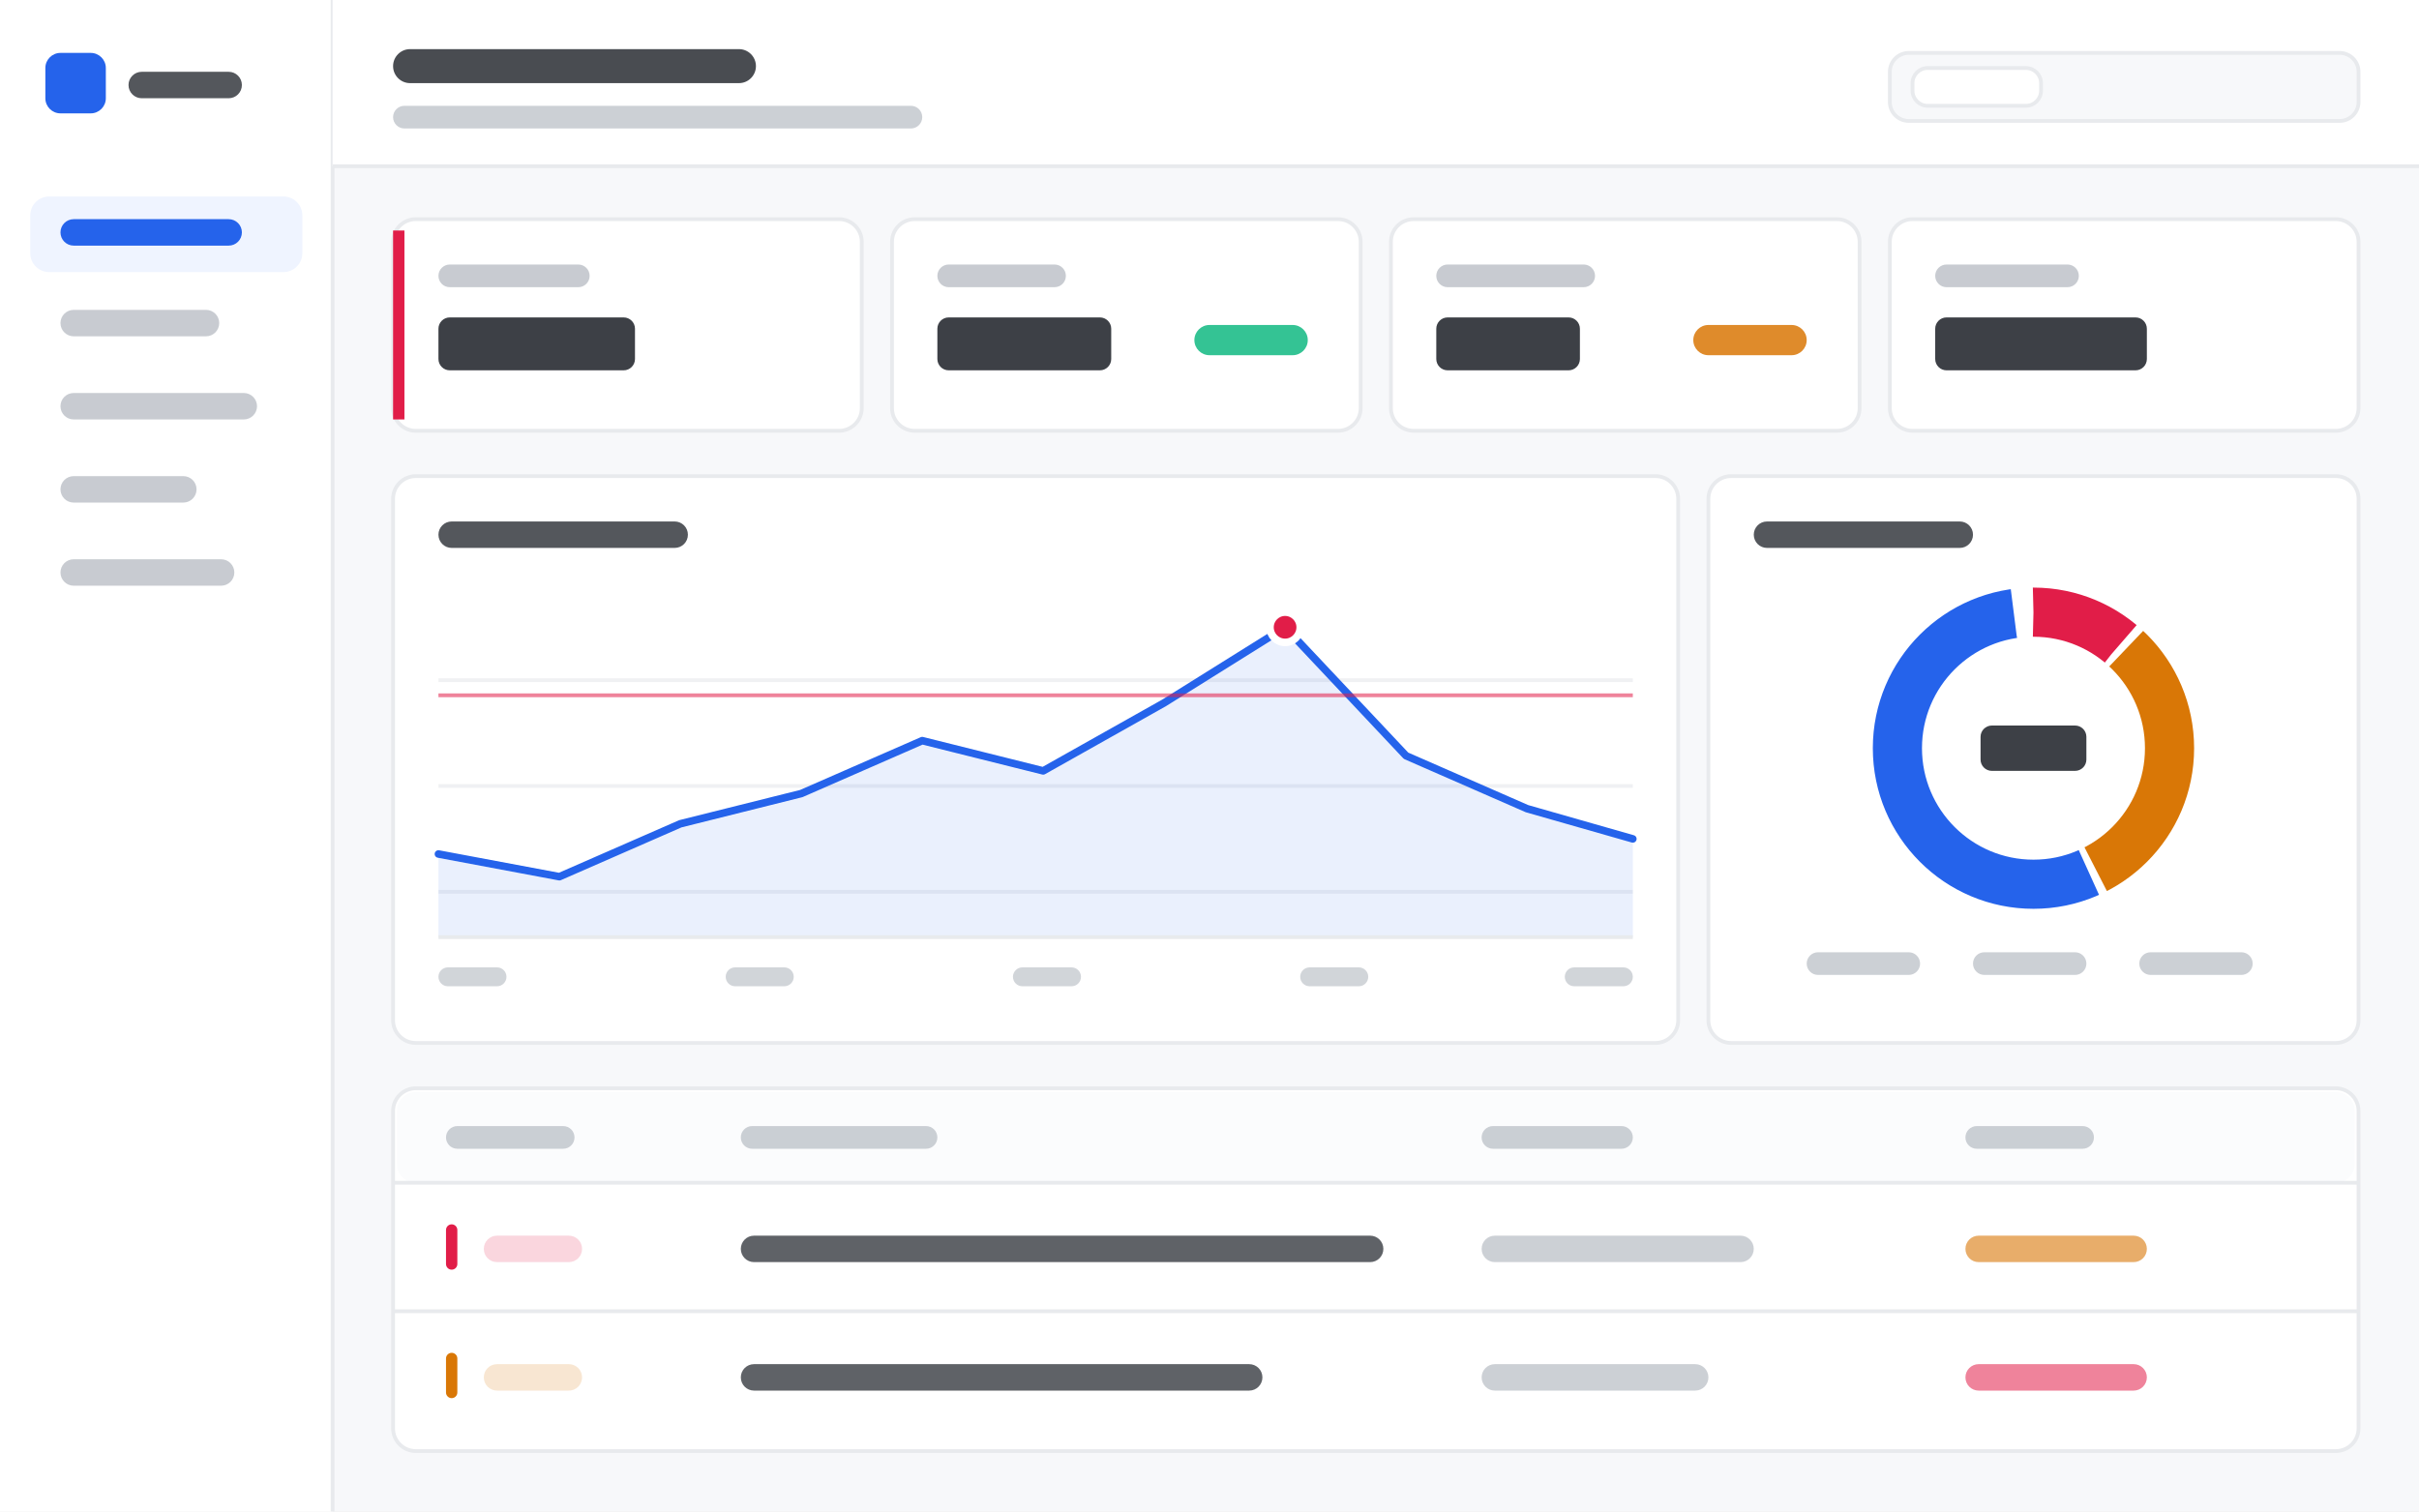
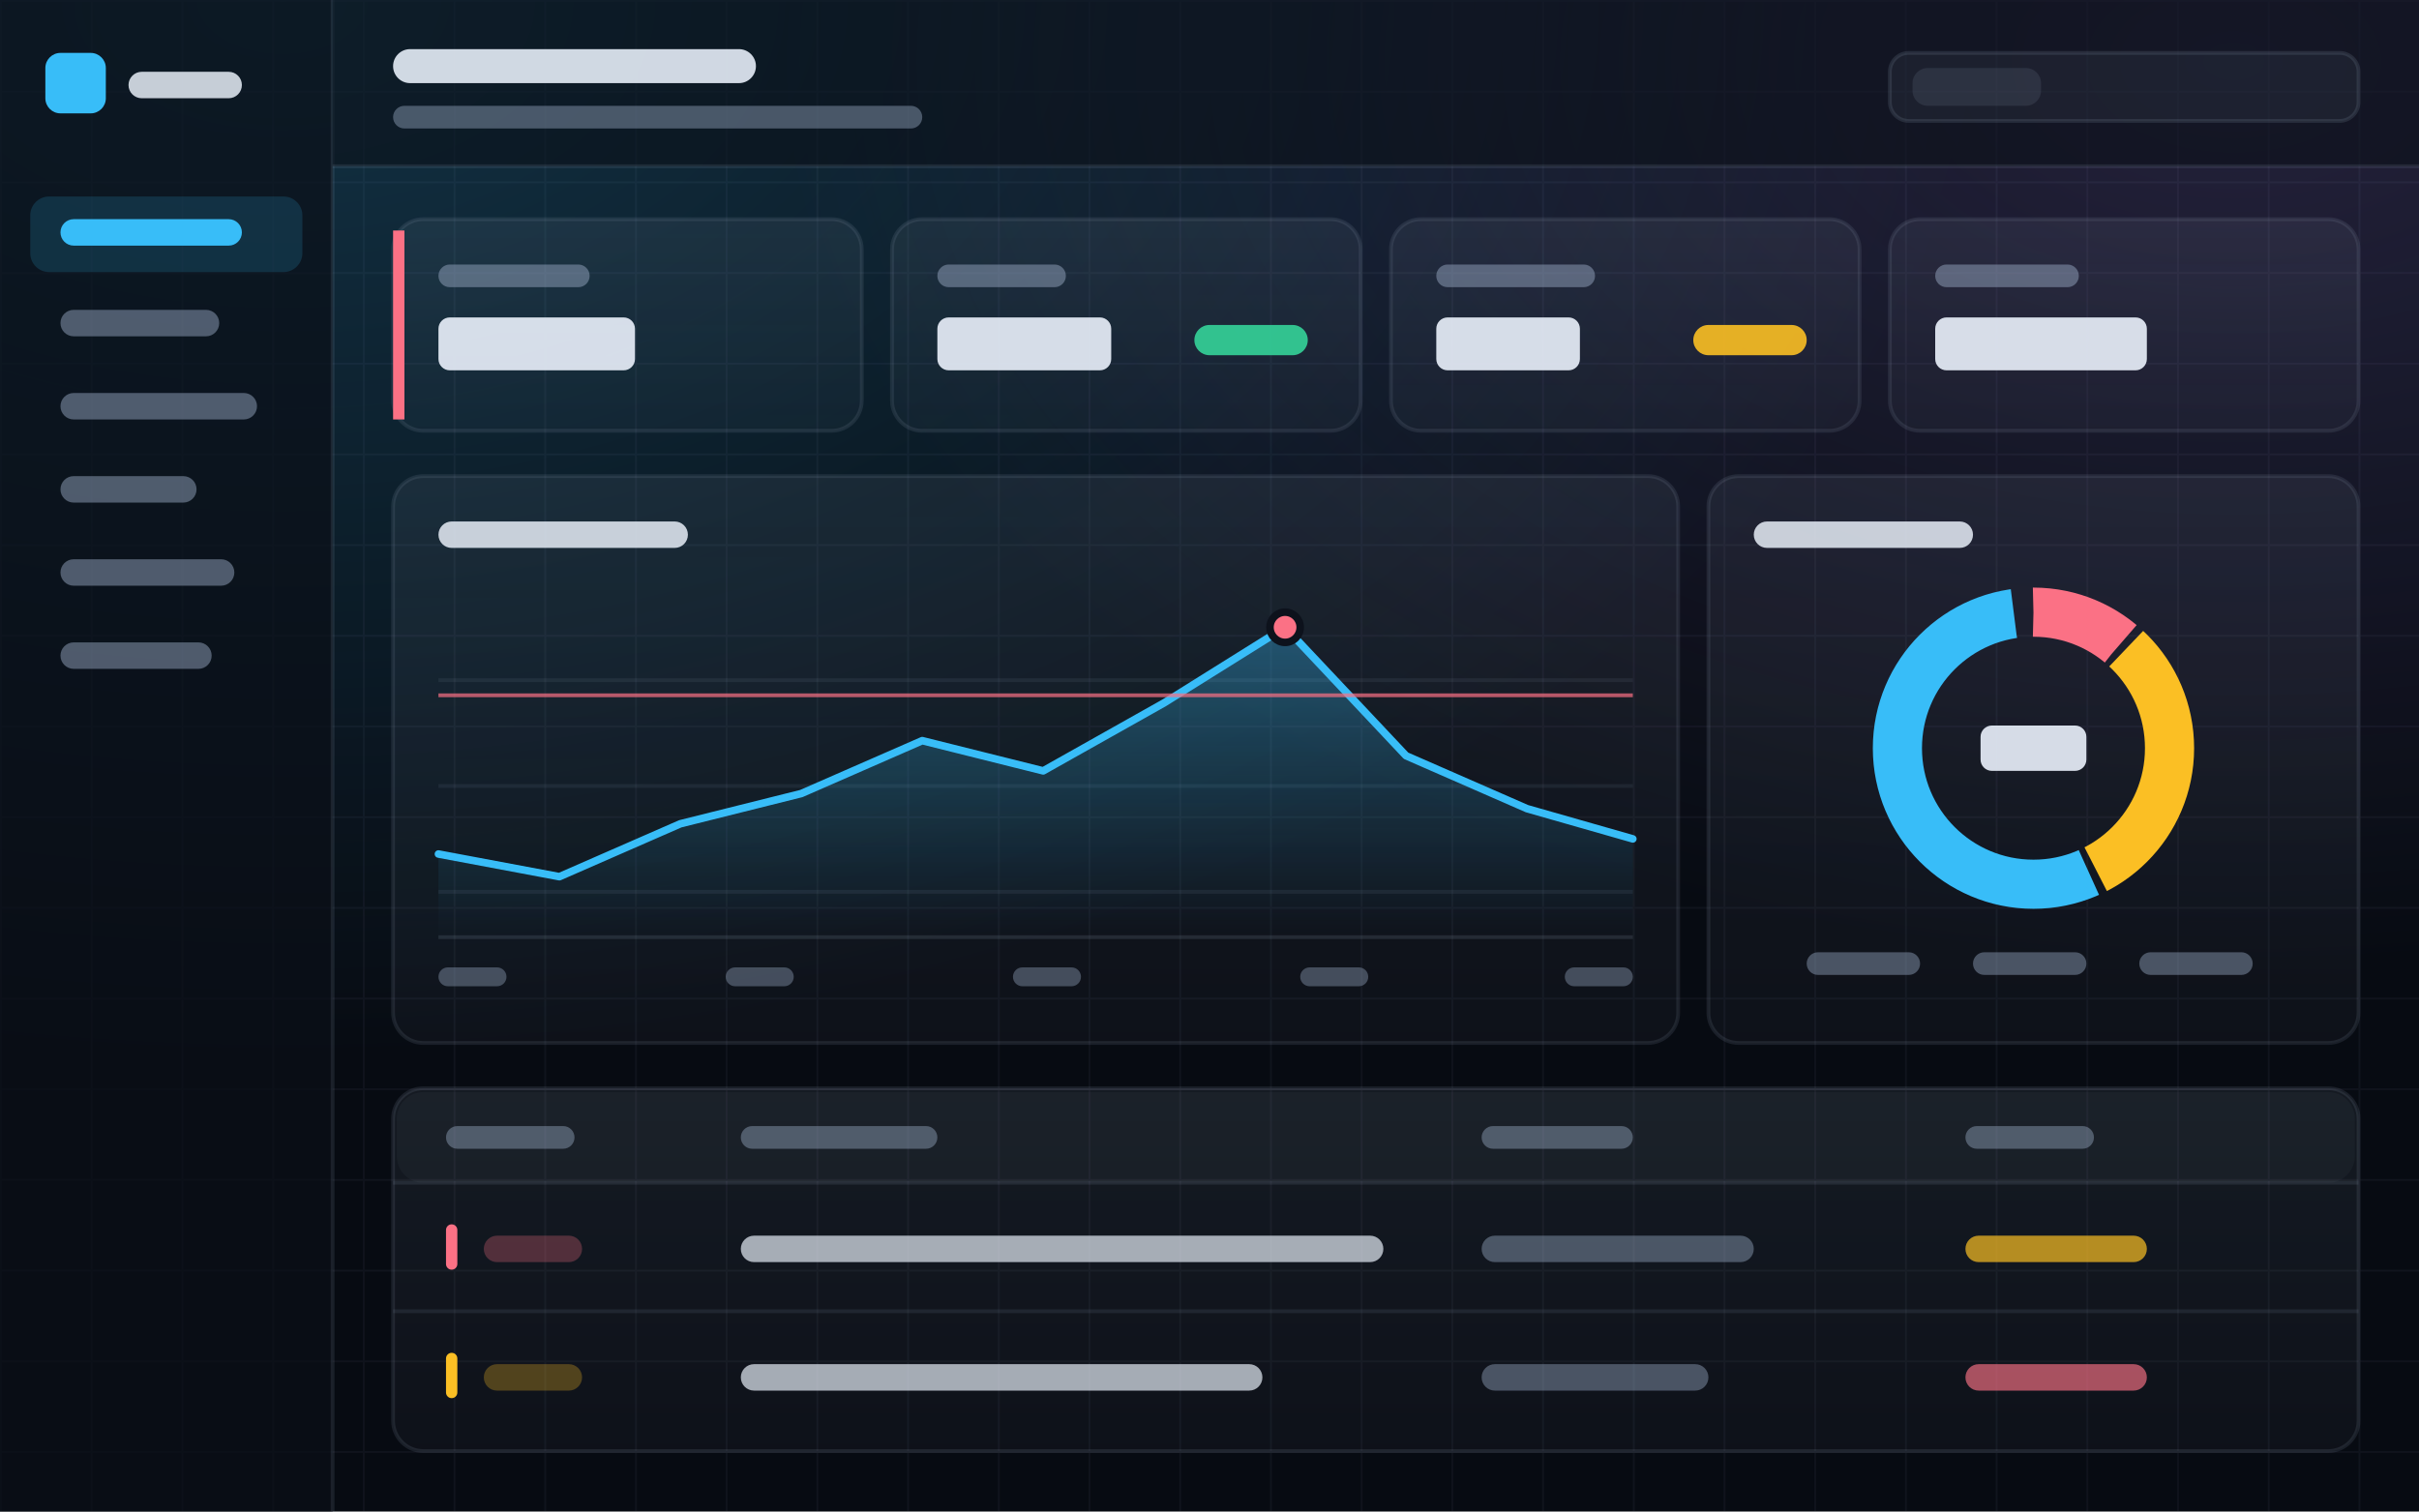
- <svg xmlns="http://www.w3.org/2000/svg" viewBox="0 0 640 400" width="640" height="400" role="img" aria-label="Aegis AI Agent 运维平台模板封面">
-   <rect width="640" height="400" fill="#f7f8fa" />
-   <rect x="0" y="0" width="88" height="400" fill="#ffffff" />
-   <line x1="88" y1="0" x2="88" y2="400" stroke="#e8eaed" />
-   <rect x="12" y="14" width="16" height="16" rx="4" fill="#2563eb" />
-   <rect x="34" y="19" width="30" height="7" rx="3.5" fill="#1b1f26" opacity="0.75" />
-   <rect x="8" y="52" width="72" height="20" rx="5" fill="#eff4ff" />
-   <rect x="16" y="58" width="48" height="7" rx="3.5" fill="#2563eb" />
-   <rect x="16" y="82" width="42" height="7" rx="3.5" fill="#9aa1ab" opacity="0.55" />
-   <rect x="16" y="104" width="52" height="7" rx="3.5" fill="#9aa1ab" opacity="0.55" />
-   <rect x="16" y="126" width="36" height="7" rx="3.5" fill="#9aa1ab" opacity="0.55" />
-   <rect x="16" y="148" width="46" height="7" rx="3.5" fill="#9aa1ab" opacity="0.55" />
-   <rect x="88" y="0" width="552" height="44" fill="#ffffff" />
-   <line x1="88" y1="44" x2="640" y2="44" stroke="#e8eaed" />
-   <rect x="104" y="13" width="96" height="9" rx="4.5" fill="#1b1f26" opacity="0.8" />
-   <rect x="104" y="28" width="140" height="6" rx="3" fill="#9aa1ab" opacity="0.5" />
-   <rect x="500" y="14" width="124" height="18" rx="5" fill="#f7f8fa" stroke="#e8eaed" />
-   <rect x="506" y="18" width="34" height="10" rx="4" fill="#ffffff" stroke="#e8eaed" />
+ <svg xmlns="http://www.w3.org/2000/svg" viewBox="0 0 640 400" width="640" height="400" role="img" aria-label="微域智能运维平台模板封面">
+   <defs>
+     <radialGradient id="glowA" cx="12%" cy="0%" r="70%">
+       <stop offset="0%" stop-color="#38bdf8" stop-opacity="0.22" />
+       <stop offset="100%" stop-color="#38bdf8" stop-opacity="0" />
+     </radialGradient>
+     <radialGradient id="glowB" cx="92%" cy="4%" r="60%">
+       <stop offset="0%" stop-color="#a78bfa" stop-opacity="0.18" />
+       <stop offset="100%" stop-color="#a78bfa" stop-opacity="0" />
+     </radialGradient>
+     <pattern id="grid" width="24" height="24" patternUnits="userSpaceOnUse">
+       <path d="M24 0H0v24" fill="none" stroke="#94a3b8" stroke-opacity="0.06" stroke-width="1" />
+     </pattern>
+     <linearGradient id="area" x1="0" y1="0" x2="0" y2="1">
+       <stop offset="0%" stop-color="#38bdf8" stop-opacity="0.34" />
+       <stop offset="100%" stop-color="#38bdf8" stop-opacity="0" />
+     </linearGradient>
+     <linearGradient id="glass" x1="0" y1="0" x2="0" y2="1">
+       <stop offset="0%" stop-color="#94a3b8" stop-opacity="0.1" />
+       <stop offset="100%" stop-color="#94a3b8" stop-opacity="0.045" />
+     </linearGradient>
+   </defs>
+   <rect width="640" height="400" fill="#070b12" />
+   <rect width="640" height="400" fill="url(#grid)" />
+   <rect width="640" height="400" fill="url(#glowA)" />
+   <rect width="640" height="400" fill="url(#glowB)" />
+   <rect x="0" y="0" width="88" height="400" fill="#0a0f18" fill-opacity="0.7" />
+   <line x1="88" y1="0" x2="88" y2="400" stroke="#94a3b8" stroke-opacity="0.14" />
+   <rect x="12" y="14" width="16" height="16" rx="4" fill="#38bdf8" />
+   <rect x="34" y="19" width="30" height="7" rx="3.5" fill="#e6edf7" opacity="0.85" />
+   <rect x="8" y="52" width="72" height="20" rx="5" fill="#38bdf8" fill-opacity="0.16" />
+   <rect x="16" y="58" width="48" height="7" rx="3.5" fill="#38bdf8" />
+   <rect x="16" y="82" width="42" height="7" rx="3.5" fill="#93a4bd" opacity="0.5" />
+   <rect x="16" y="104" width="52" height="7" rx="3.5" fill="#93a4bd" opacity="0.5" />
+   <rect x="16" y="126" width="36" height="7" rx="3.5" fill="#93a4bd" opacity="0.5" />
+   <rect x="16" y="148" width="46" height="7" rx="3.5" fill="#93a4bd" opacity="0.5" />
+   <rect x="16" y="170" width="40" height="7" rx="3.5" fill="#93a4bd" opacity="0.5" />
+   <rect x="88" y="0" width="552" height="44" fill="#0a0f18" fill-opacity="0.6" />
+   <line x1="88" y1="44" x2="640" y2="44" stroke="#94a3b8" stroke-opacity="0.14" />
+   <rect x="104" y="13" width="96" height="9" rx="4.5" fill="#e6edf7" opacity="0.9" />
+   <rect x="104" y="28" width="140" height="6" rx="3" fill="#93a4bd" opacity="0.45" />
+   <rect x="500" y="14" width="124" height="18" rx="5" fill="#94a3b8" fill-opacity="0.08" stroke="#94a3b8" stroke-opacity="0.16" />
+   <rect x="506" y="18" width="34" height="10" rx="4" fill="#94a3b8" fill-opacity="0.14" />
  <g>
-     <rect x="104" y="58" width="124" height="56" rx="6" fill="#ffffff" stroke="#e8eaed" />
-     <rect x="104" y="61" width="3" height="50" fill="#e11d48" />
-     <rect x="116" y="70" width="40" height="6" rx="3" fill="#9aa1ab" opacity="0.55" />
-     <rect x="116" y="84" width="52" height="14" rx="3" fill="#1b1f26" opacity="0.85" />
+     <rect x="104" y="58" width="124" height="56" rx="8" fill="url(#glass)" stroke="#94a3b8" stroke-opacity="0.14" />
+     <rect x="104" y="61" width="3" height="50" fill="#fb7185" />
+     <rect x="116" y="70" width="40" height="6" rx="3" fill="#93a4bd" opacity="0.5" />
+     <rect x="116" y="84" width="52" height="14" rx="3" fill="#e6edf7" opacity="0.92" />
  </g>
  <g>
-     <rect x="236" y="58" width="124" height="56" rx="6" fill="#ffffff" stroke="#e8eaed" />
-     <rect x="248" y="70" width="34" height="6" rx="3" fill="#9aa1ab" opacity="0.55" />
-     <rect x="248" y="84" width="46" height="14" rx="3" fill="#1b1f26" opacity="0.85" />
-     <rect x="316" y="86" width="30" height="8" rx="4" fill="#10b981" opacity="0.85" />
+     <rect x="236" y="58" width="124" height="56" rx="8" fill="url(#glass)" stroke="#94a3b8" stroke-opacity="0.14" />
+     <rect x="248" y="70" width="34" height="6" rx="3" fill="#93a4bd" opacity="0.5" />
+     <rect x="248" y="84" width="46" height="14" rx="3" fill="#e6edf7" opacity="0.92" />
+     <rect x="316" y="86" width="30" height="8" rx="4" fill="#34d399" opacity="0.9" />
  </g>
  <g>
-     <rect x="368" y="58" width="124" height="56" rx="6" fill="#ffffff" stroke="#e8eaed" />
-     <rect x="380" y="70" width="42" height="6" rx="3" fill="#9aa1ab" opacity="0.55" />
-     <rect x="380" y="84" width="38" height="14" rx="3" fill="#1b1f26" opacity="0.85" />
-     <rect x="448" y="86" width="30" height="8" rx="4" fill="#d97706" opacity="0.85" />
+     <rect x="368" y="58" width="124" height="56" rx="8" fill="url(#glass)" stroke="#94a3b8" stroke-opacity="0.14" />
+     <rect x="380" y="70" width="42" height="6" rx="3" fill="#93a4bd" opacity="0.5" />
+     <rect x="380" y="84" width="38" height="14" rx="3" fill="#e6edf7" opacity="0.92" />
+     <rect x="448" y="86" width="30" height="8" rx="4" fill="#fbbf24" opacity="0.9" />
  </g>
  <g>
-     <rect x="500" y="58" width="124" height="56" rx="6" fill="#ffffff" stroke="#e8eaed" />
-     <rect x="512" y="70" width="38" height="6" rx="3" fill="#9aa1ab" opacity="0.55" />
-     <rect x="512" y="84" width="56" height="14" rx="3" fill="#1b1f26" opacity="0.85" />
+     <rect x="500" y="58" width="124" height="56" rx="8" fill="url(#glass)" stroke="#94a3b8" stroke-opacity="0.14" />
+     <rect x="512" y="70" width="38" height="6" rx="3" fill="#93a4bd" opacity="0.5" />
+     <rect x="512" y="84" width="56" height="14" rx="3" fill="#e6edf7" opacity="0.92" />
  </g>
-   <rect x="104" y="126" width="340" height="150" rx="6" fill="#ffffff" stroke="#e8eaed" />
-   <rect x="116" y="138" width="66" height="7" rx="3.5" fill="#1b1f26" opacity="0.75" />
-   <line x1="116" y1="180" x2="432" y2="180" stroke="#f0f1f3" />
-   <line x1="116" y1="208" x2="432" y2="208" stroke="#f0f1f3" />
-   <line x1="116" y1="236" x2="432" y2="236" stroke="#f0f1f3" />
-   <path d="M116 226 L148 232 L180 218 L212 210 L244 196 L276 204 L308 186 L340 166 L372 200 L404 214 L432 222 L432 248 L116 248 Z" fill="#2563eb" opacity="0.1" />
-   <path d="M116 226 L148 232 L180 218 L212 210 L244 196 L276 204 L308 186 L340 166 L372 200 L404 214 L432 222" fill="none" stroke="#2563eb" stroke-width="2" stroke-linejoin="round" stroke-linecap="round" />
-   <line x1="116" y1="184" x2="432" y2="184" stroke="#e11d48" stroke-width="1" opacity="0.55" />
-   <circle cx="340" cy="166" r="4" fill="#e11d48" stroke="#ffffff" stroke-width="2" />
-   <line x1="116" y1="248" x2="432" y2="248" stroke="#e8eaed" />
-   <rect x="116" y="256" width="18" height="5" rx="2.5" fill="#9aa1ab" opacity="0.45" />
-   <rect x="192" y="256" width="18" height="5" rx="2.5" fill="#9aa1ab" opacity="0.45" />
-   <rect x="268" y="256" width="18" height="5" rx="2.5" fill="#9aa1ab" opacity="0.45" />
-   <rect x="344" y="256" width="18" height="5" rx="2.5" fill="#9aa1ab" opacity="0.45" />
-   <rect x="414" y="256" width="18" height="5" rx="2.5" fill="#9aa1ab" opacity="0.45" />
-   <rect x="452" y="126" width="172" height="150" rx="6" fill="#ffffff" stroke="#e8eaed" />
-   <rect x="464" y="138" width="58" height="7" rx="3.5" fill="#1b1f26" opacity="0.75" />
+   <rect x="104" y="126" width="340" height="150" rx="8" fill="url(#glass)" stroke="#94a3b8" stroke-opacity="0.14" />
+   <rect x="116" y="138" width="66" height="7" rx="3.5" fill="#e6edf7" opacity="0.85" />
+   <line x1="116" y1="180" x2="432" y2="180" stroke="#94a3b8" stroke-opacity="0.1" />
+   <line x1="116" y1="208" x2="432" y2="208" stroke="#94a3b8" stroke-opacity="0.1" />
+   <line x1="116" y1="236" x2="432" y2="236" stroke="#94a3b8" stroke-opacity="0.1" />
+   <path d="M116 226 L148 232 L180 218 L212 210 L244 196 L276 204 L308 186 L340 166 L372 200 L404 214 L432 222 L432 248 L116 248 Z" fill="url(#area)" />
+   <path d="M116 226 L148 232 L180 218 L212 210 L244 196 L276 204 L308 186 L340 166 L372 200 L404 214 L432 222" fill="none" stroke="#38bdf8" stroke-width="2" stroke-linejoin="round" stroke-linecap="round" />
+   <line x1="116" y1="184" x2="432" y2="184" stroke="#fb7185" stroke-width="1" stroke-opacity="0.7" />
+   <circle cx="340" cy="166" r="4" fill="#fb7185" stroke="#0d121c" stroke-width="2" />
+   <line x1="116" y1="248" x2="432" y2="248" stroke="#94a3b8" stroke-opacity="0.16" />
+   <rect x="116" y="256" width="18" height="5" rx="2.5" fill="#93a4bd" opacity="0.4" />
+   <rect x="192" y="256" width="18" height="5" rx="2.5" fill="#93a4bd" opacity="0.4" />
+   <rect x="268" y="256" width="18" height="5" rx="2.5" fill="#93a4bd" opacity="0.4" />
+   <rect x="344" y="256" width="18" height="5" rx="2.5" fill="#93a4bd" opacity="0.4" />
+   <rect x="414" y="256" width="18" height="5" rx="2.5" fill="#93a4bd" opacity="0.4" />
+   <rect x="452" y="126" width="172" height="150" rx="8" fill="url(#glass)" stroke="#94a3b8" stroke-opacity="0.14" />
+   <rect x="464" y="138" width="58" height="7" rx="3.5" fill="#e6edf7" opacity="0.85" />
  <g transform="rotate(-90 538 198)" fill="none" stroke-width="13">
-     <circle cx="538" cy="198" r="36" stroke="#e11d48" stroke-dasharray="25 201.2" />
-     <circle cx="538" cy="198" r="36" stroke="#d97706" stroke-dasharray="69 157.2" stroke-dashoffset="-27" />
-     <circle cx="538" cy="198" r="36" stroke="#2563eb" stroke-dasharray="123 103.2" stroke-dashoffset="-98" />
+     <circle cx="538" cy="198" r="36" stroke="#fb7185" stroke-dasharray="25 201.2" />
+     <circle cx="538" cy="198" r="36" stroke="#fbbf24" stroke-dasharray="69 157.2" stroke-dashoffset="-27" />
+     <circle cx="538" cy="198" r="36" stroke="#38bdf8" stroke-dasharray="123 103.2" stroke-dashoffset="-98" />
  </g>
-   <rect x="524" y="192" width="28" height="12" rx="3" fill="#1b1f26" opacity="0.85" />
-   <rect x="478" y="252" width="30" height="6" rx="3" fill="#9aa1ab" opacity="0.5" />
-   <rect x="522" y="252" width="30" height="6" rx="3" fill="#9aa1ab" opacity="0.5" />
-   <rect x="566" y="252" width="30" height="6" rx="3" fill="#9aa1ab" opacity="0.5" />
-   <rect x="104" y="288" width="520" height="96" rx="6" fill="#ffffff" stroke="#e8eaed" />
-   <rect x="105" y="289" width="518" height="24" rx="5" fill="#fbfcfd" />
-   <line x1="104" y1="313" x2="624" y2="313" stroke="#e8eaed" />
-   <rect x="118" y="298" width="34" height="6" rx="3" fill="#9aa1ab" opacity="0.5" />
-   <rect x="196" y="298" width="52" height="6" rx="3" fill="#9aa1ab" opacity="0.5" />
-   <rect x="392" y="298" width="40" height="6" rx="3" fill="#9aa1ab" opacity="0.5" />
-   <rect x="520" y="298" width="34" height="6" rx="3" fill="#9aa1ab" opacity="0.5" />
+   <rect x="524" y="192" width="28" height="12" rx="3" fill="#e6edf7" opacity="0.92" />
+   <rect x="478" y="252" width="30" height="6" rx="3" fill="#93a4bd" opacity="0.45" />
+   <rect x="522" y="252" width="30" height="6" rx="3" fill="#93a4bd" opacity="0.45" />
+   <rect x="566" y="252" width="30" height="6" rx="3" fill="#93a4bd" opacity="0.45" />
+   <rect x="104" y="288" width="520" height="96" rx="8" fill="url(#glass)" stroke="#94a3b8" stroke-opacity="0.14" />
+   <rect x="105" y="289" width="518" height="24" rx="7" fill="#94a3b8" fill-opacity="0.05" />
+   <line x1="104" y1="313" x2="624" y2="313" stroke="#94a3b8" stroke-opacity="0.14" />
+   <rect x="118" y="298" width="34" height="6" rx="3" fill="#93a4bd" opacity="0.45" />
+   <rect x="196" y="298" width="52" height="6" rx="3" fill="#93a4bd" opacity="0.45" />
+   <rect x="392" y="298" width="40" height="6" rx="3" fill="#93a4bd" opacity="0.45" />
+   <rect x="520" y="298" width="34" height="6" rx="3" fill="#93a4bd" opacity="0.45" />
  <g>
-     <rect x="118" y="324" width="3" height="12" rx="1.5" fill="#e11d48" />
-     <rect x="128" y="327" width="26" height="7" rx="3.5" fill="#e11d48" opacity="0.18" />
-     <rect x="196" y="327" width="170" height="7" rx="3.5" fill="#1b1f26" opacity="0.7" />
-     <rect x="392" y="327" width="72" height="7" rx="3.5" fill="#9aa1ab" opacity="0.5" />
-     <rect x="520" y="327" width="48" height="7" rx="3.5" fill="#d97706" opacity="0.6" />
+     <rect x="118" y="324" width="3" height="12" rx="1.5" fill="#fb7185" />
+     <rect x="128" y="327" width="26" height="7" rx="3.5" fill="#fb7185" opacity="0.28" />
+     <rect x="196" y="327" width="170" height="7" rx="3.5" fill="#e6edf7" opacity="0.7" />
+     <rect x="392" y="327" width="72" height="7" rx="3.5" fill="#93a4bd" opacity="0.45" />
+     <rect x="520" y="327" width="48" height="7" rx="3.5" fill="#fbbf24" opacity="0.7" />
  </g>
-   <line x1="104" y1="347" x2="624" y2="347" stroke="#e8eaed" />
+   <line x1="104" y1="347" x2="624" y2="347" stroke="#94a3b8" stroke-opacity="0.12" />
  <g>
-     <rect x="118" y="358" width="3" height="12" rx="1.5" fill="#d97706" />
-     <rect x="128" y="361" width="26" height="7" rx="3.5" fill="#d97706" opacity="0.18" />
-     <rect x="196" y="361" width="138" height="7" rx="3.5" fill="#1b1f26" opacity="0.7" />
-     <rect x="392" y="361" width="60" height="7" rx="3.5" fill="#9aa1ab" opacity="0.5" />
-     <rect x="520" y="361" width="48" height="7" rx="3.5" fill="#e11d48" opacity="0.55" />
+     <rect x="118" y="358" width="3" height="12" rx="1.5" fill="#fbbf24" />
+     <rect x="128" y="361" width="26" height="7" rx="3.5" fill="#fbbf24" opacity="0.28" />
+     <rect x="196" y="361" width="138" height="7" rx="3.5" fill="#e6edf7" opacity="0.7" />
+     <rect x="392" y="361" width="60" height="7" rx="3.5" fill="#93a4bd" opacity="0.45" />
+     <rect x="520" y="361" width="48" height="7" rx="3.5" fill="#fb7185" opacity="0.65" />
  </g>
</svg>
